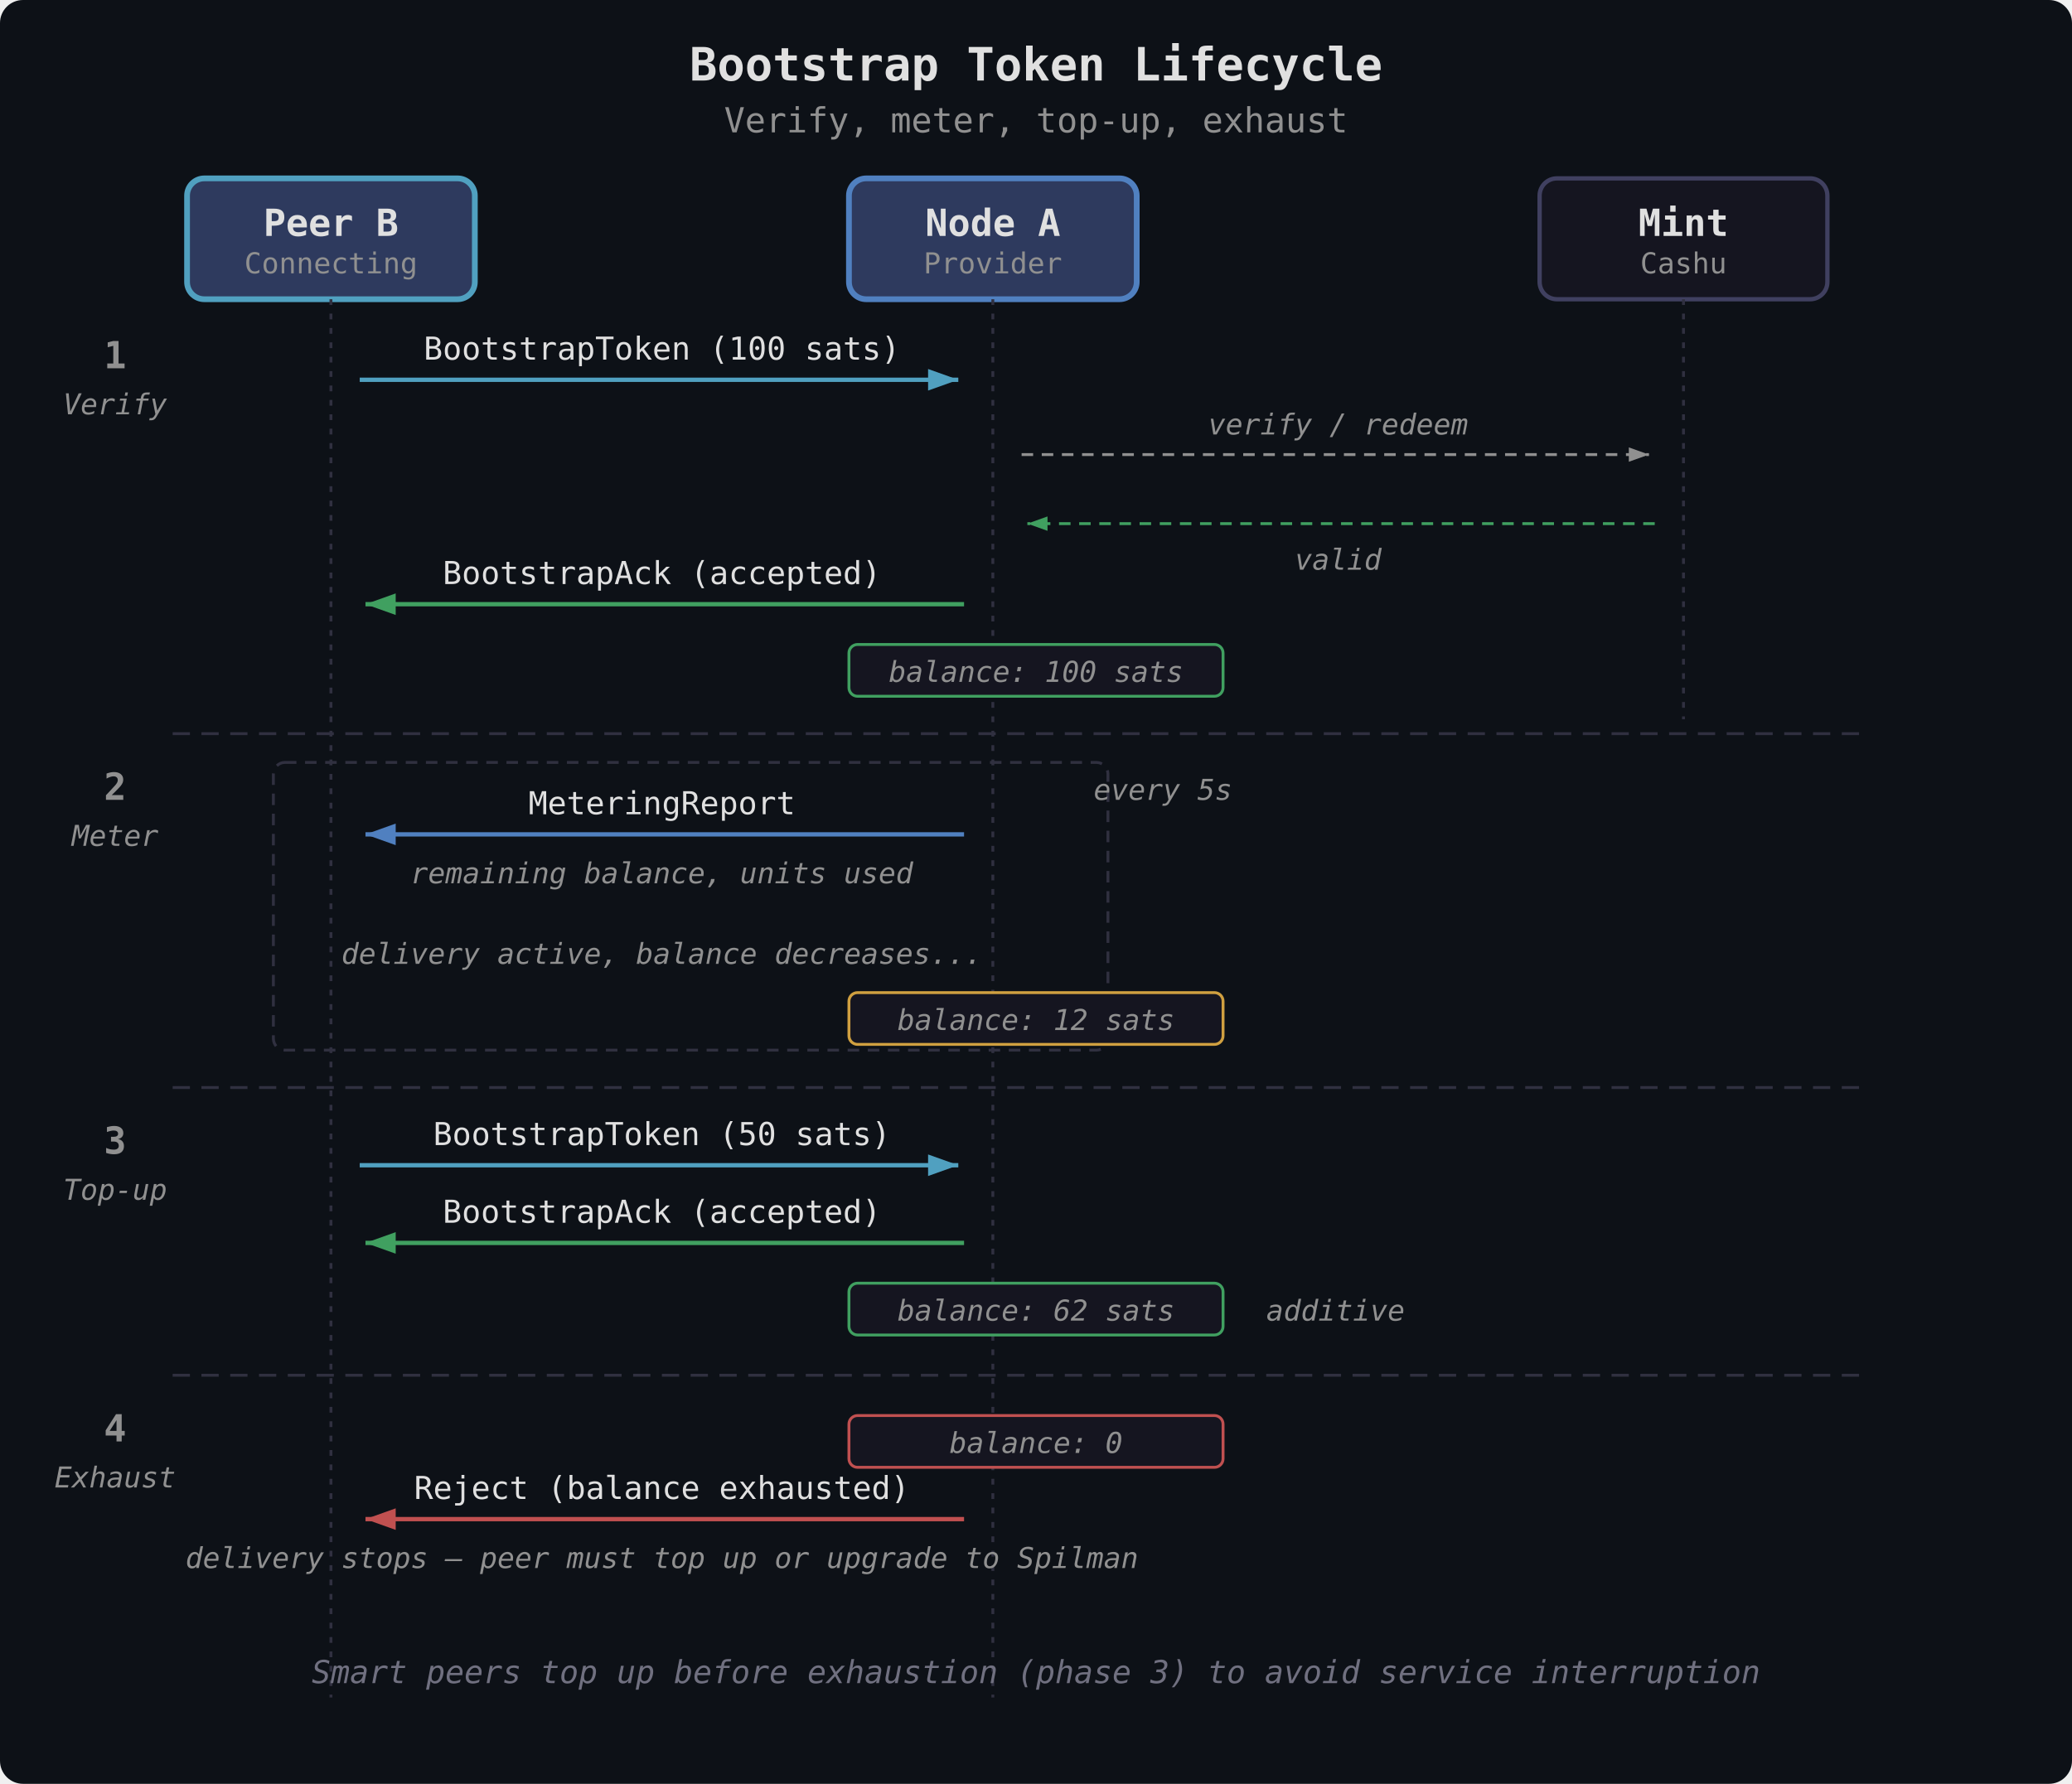
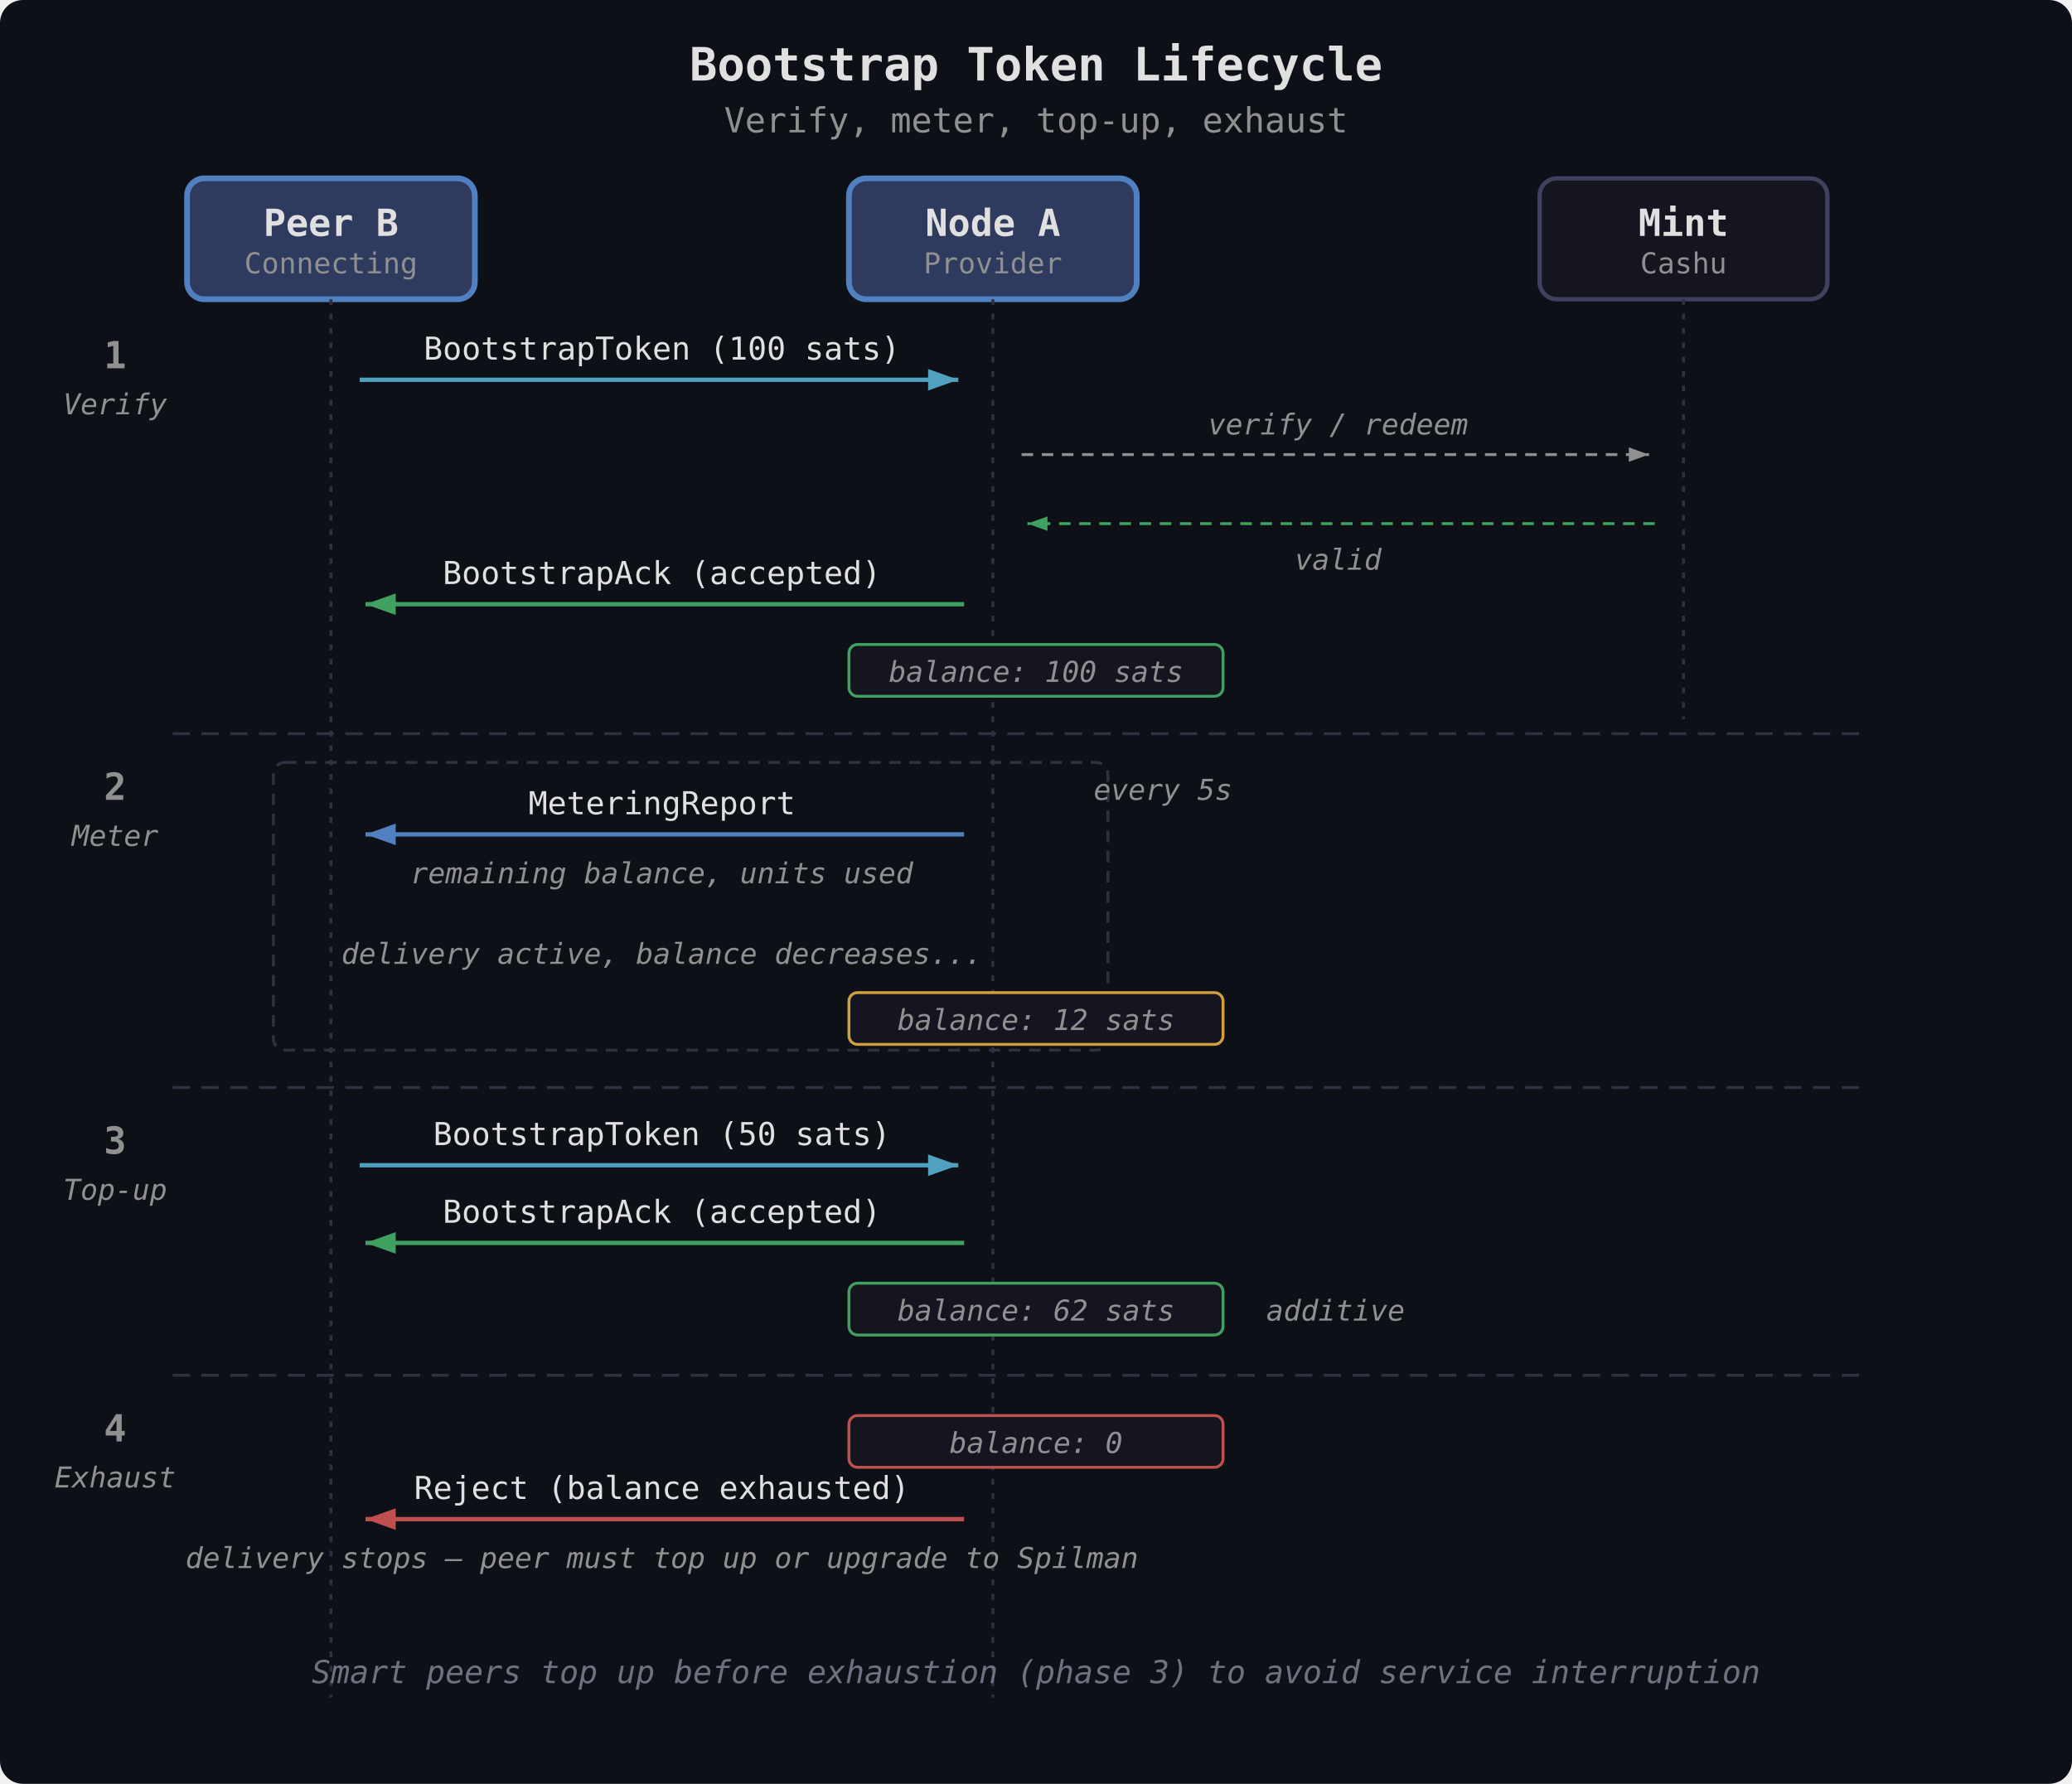
<svg xmlns="http://www.w3.org/2000/svg" viewBox="0 0 720 620" font-family="monospace" font-size="12">
  <style>
    text          { fill: #e0e0e0; }
    text.title    { font-size: 16px; font-weight: bold; }
    text.subtitle { font-size: 12px; fill: #909090; }
    text.nlabel   { font-size: 13px; font-weight: bold; }
    text.nrole    { font-size: 10px; fill: #909090; }
    text.plabel   { font-size: 13px; font-weight: bold; fill: #909090; }
    text.alabel   { font-size: 11px; }
    text.annot    { font-size: 10px; fill: #909090; font-style: italic; }
    text.caption  { font-size: 11px; fill: #707080; font-style: italic; }
    line.sep      { stroke: #303040; stroke-width: 1; stroke-dasharray: 6,4; }
    line.life     { stroke: #303040; stroke-width: 1; stroke-dasharray: 2,3; }
+ 
+     .bg           { fill: #0d1117; }
+     .callout      { fill: #151520; }
+     .node         { fill: #2e3a5e; stroke: #5080c0; }
+ 
+     @media (prefers-color-scheme: light) {
+       text          { fill: #1f2328; }
+       text.subtitle, text.nrole, text.plabel, text.annot, text.altlabel,
+       text.elabel, text.mdesc, text.tlabel { fill: #656d76; }
+       text.caption  { fill: #7c8186; }
+       line.sep, line.life { stroke: #d1d9e0; }
+       rect.alt      { stroke: #d1d9e0; }
+       .bg           { fill: #ffffff; }
+       .callout      { fill: #f6f8fa; }
+       .node, rect.node { fill: #ddf4ff; stroke: #0969da; }
+       rect.compute, rect.result { fill: #f6f8fa; }
+     }
  </style>
  <defs>
    <marker id="btR" markerWidth="7" markerHeight="5" refX="7" refY="2.5" orient="auto">
      <polygon points="0,0 7,2.5 0,5" fill="#5080c0" />
    </marker>
    <marker id="btG" markerWidth="7" markerHeight="5" refX="7" refY="2.5" orient="auto">
      <polygon points="0,0 7,2.5 0,5" fill="#40a060" />
    </marker>
    <marker id="btRed" markerWidth="7" markerHeight="5" refX="7" refY="2.5" orient="auto">
      <polygon points="0,0 7,2.5 0,5" fill="#c05050" />
    </marker>
    <marker id="btCyan" markerWidth="7" markerHeight="5" refX="7" refY="2.5" orient="auto">
      <polygon points="0,0 7,2.5 0,5" fill="#50a0c0" />
    </marker>
    <marker id="btGray" markerWidth="7" markerHeight="5" refX="7" refY="2.5" orient="auto">
      <polygon points="0,0 7,2.5 0,5" fill="#909090" />
    </marker>
  </defs>
-   <rect width="720" height="620" fill="#0d1117" rx="8" />
+   <rect width="720" height="620" rx="8" class="bg" />
  <text x="360" y="28" text-anchor="middle" class="title">Bootstrap Token Lifecycle</text>
  <text x="360" y="46" text-anchor="middle" class="subtitle">Verify, meter, top-up, exhaust</text>
-   <rect x="65" y="62" width="100" height="42" fill="#2e3a5e" stroke="#50a0c0" stroke-width="2" rx="6" />
+   <rect x="65" y="62" width="100" height="42" class="node" stroke="#50a0c0" stroke-width="2" rx="6" />
  <text x="115" y="82" text-anchor="middle" class="nlabel">Peer B</text>
  <text x="115" y="95" text-anchor="middle" class="nrole">Connecting</text>
-   <rect x="295" y="62" width="100" height="42" fill="#2e3a5e" stroke="#5080c0" stroke-width="2" rx="6" />
+   <rect x="295" y="62" width="100" height="42" class="node" stroke-width="2" rx="6" />
  <text x="345" y="82" text-anchor="middle" class="nlabel">Node A</text>
  <text x="345" y="95" text-anchor="middle" class="nrole">Provider</text>
-   <rect x="535" y="62" width="100" height="42" fill="#151520" stroke="#404060" stroke-width="1.5" rx="6" />
+   <rect x="535" y="62" width="100" height="42" class="callout" stroke="#404060" stroke-width="1.5" rx="6" />
  <text x="585" y="82" text-anchor="middle" class="nlabel" fill="#909090">Mint</text>
  <text x="585" y="95" text-anchor="middle" class="nrole">Cashu</text>
  <line x1="115" y1="104" x2="115" y2="590" class="life" />
  <line x1="345" y1="104" x2="345" y2="590" class="life" />
  <line x1="585" y1="104" x2="585" y2="250" class="life" />
  <text x="40" y="128" text-anchor="middle" class="plabel">1</text>
  <text x="40" y="144" text-anchor="middle" class="annot">Verify</text>
  <line x1="125" y1="132" x2="333" y2="132" stroke="#50a0c0" stroke-width="1.5" marker-end="url(#btCyan)" />
  <text x="230" y="125" text-anchor="middle" class="alabel" fill="#50a0c0">BootstrapToken (100 sats)</text>
  <line x1="355" y1="158" x2="573" y2="158" stroke="#909090" stroke-width="1" stroke-dasharray="4,3" marker-end="url(#btGray)" />
  <text x="465" y="151" text-anchor="middle" class="annot">verify / redeem</text>
  <line x1="575" y1="182" x2="357" y2="182" stroke="#40a060" stroke-width="1" stroke-dasharray="4,3" marker-end="url(#btG)" />
  <text x="465" y="198" text-anchor="middle" class="annot" fill="#40a060">valid</text>
  <line x1="335" y1="210" x2="127" y2="210" stroke="#40a060" stroke-width="1.5" marker-end="url(#btG)" />
  <text x="230" y="203" text-anchor="middle" class="alabel" fill="#40a060">BootstrapAck (accepted)</text>
-   <rect x="295" y="224" width="130" height="18" rx="3" fill="#151520" stroke="#40a060" stroke-width="1" />
+   <rect x="295" y="224" width="130" height="18" rx="3" class="callout" stroke="#40a060" stroke-width="1" />
  <text x="360" y="237" text-anchor="middle" class="annot" fill="#40a060">balance: 100 sats</text>
  <line x1="60" y1="255" x2="650" y2="255" class="sep" />
  <text x="40" y="278" text-anchor="middle" class="plabel">2</text>
  <text x="40" y="294" text-anchor="middle" class="annot">Meter</text>
  <rect x="95" y="265" width="290" height="100" rx="4" fill="none" stroke="#303040" stroke-width="1" stroke-dasharray="4,3" />
  <text x="380" y="278" text-anchor="start" class="annot">every 5s</text>
  <line x1="335" y1="290" x2="127" y2="290" stroke="#5080c0" stroke-width="1.5" marker-end="url(#btR)" />
  <text x="230" y="283" text-anchor="middle" class="alabel" fill="#5080c0">MeteringReport</text>
  <text x="230" y="307" text-anchor="middle" class="annot">remaining balance, units used</text>
  <text x="230" y="335" text-anchor="middle" class="annot">delivery active, balance decreases...</text>
-   <rect x="295" y="345" width="130" height="18" rx="3" fill="#151520" stroke="#d0a040" stroke-width="1" />
+   <rect x="295" y="345" width="130" height="18" rx="3" class="callout" stroke="#d0a040" stroke-width="1" />
  <text x="360" y="358" text-anchor="middle" class="annot" fill="#d0a040">balance: 12 sats</text>
  <line x1="60" y1="378" x2="650" y2="378" class="sep" />
  <text x="40" y="401" text-anchor="middle" class="plabel">3</text>
  <text x="40" y="417" text-anchor="middle" class="annot">Top-up</text>
  <line x1="125" y1="405" x2="333" y2="405" stroke="#50a0c0" stroke-width="1.5" marker-end="url(#btCyan)" />
  <text x="230" y="398" text-anchor="middle" class="alabel" fill="#50a0c0">BootstrapToken (50 sats)</text>
  <line x1="335" y1="432" x2="127" y2="432" stroke="#40a060" stroke-width="1.5" marker-end="url(#btG)" />
  <text x="230" y="425" text-anchor="middle" class="alabel" fill="#40a060">BootstrapAck (accepted)</text>
-   <rect x="295" y="446" width="130" height="18" rx="3" fill="#151520" stroke="#40a060" stroke-width="1" />
+   <rect x="295" y="446" width="130" height="18" rx="3" class="callout" stroke="#40a060" stroke-width="1" />
  <text x="360" y="459" text-anchor="middle" class="annot" fill="#40a060">balance: 62 sats</text>
  <text x="440" y="459" text-anchor="start" class="annot">additive</text>
  <line x1="60" y1="478" x2="650" y2="478" class="sep" />
  <text x="40" y="501" text-anchor="middle" class="plabel">4</text>
  <text x="40" y="517" text-anchor="middle" class="annot">Exhaust</text>
-   <rect x="295" y="492" width="130" height="18" rx="3" fill="#151520" stroke="#c05050" stroke-width="1" />
+   <rect x="295" y="492" width="130" height="18" rx="3" class="callout" stroke="#c05050" stroke-width="1" />
  <text x="360" y="505" text-anchor="middle" class="annot" fill="#c05050">balance: 0</text>
  <line x1="335" y1="528" x2="127" y2="528" stroke="#c05050" stroke-width="1.5" marker-end="url(#btRed)" />
  <text x="230" y="521" text-anchor="middle" class="alabel" fill="#c05050">Reject (balance exhausted)</text>
  <text x="230" y="545" text-anchor="middle" class="annot">delivery stops — peer must top up or upgrade to Spilman</text>
  <text x="360" y="585" text-anchor="middle" class="caption">Smart peers top up before exhaustion (phase 3) to avoid service interruption</text>
</svg>
